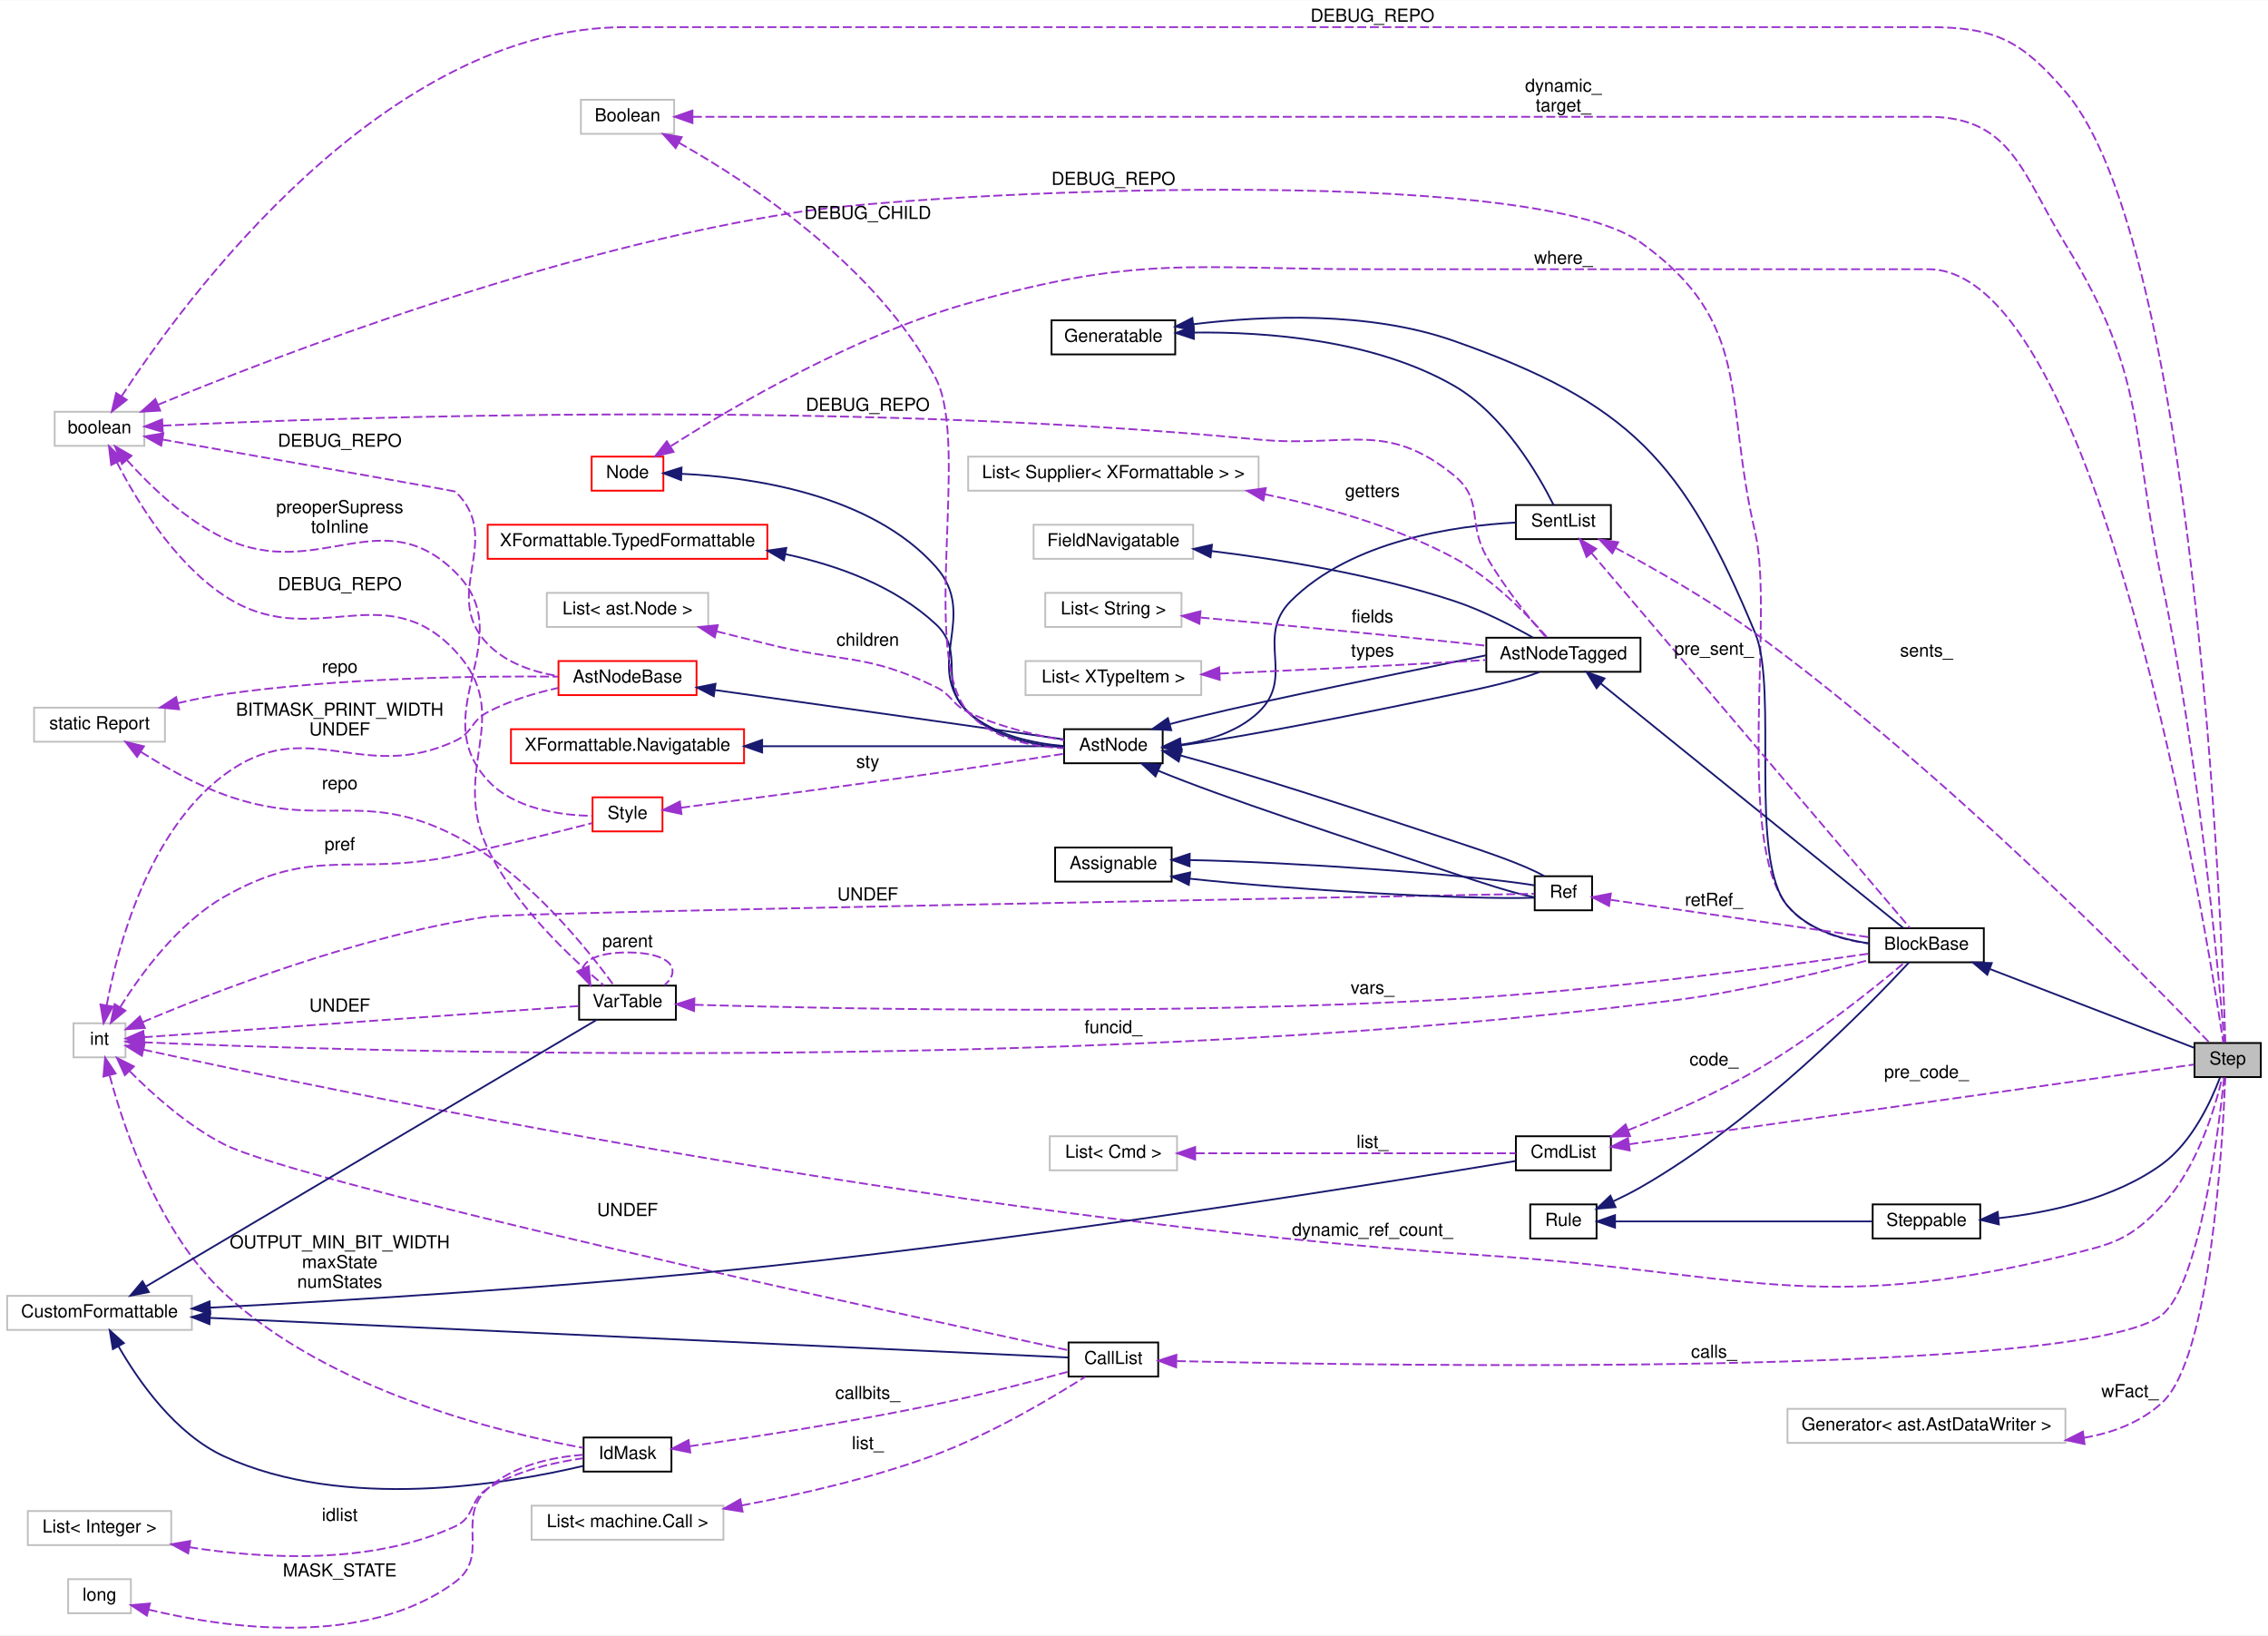
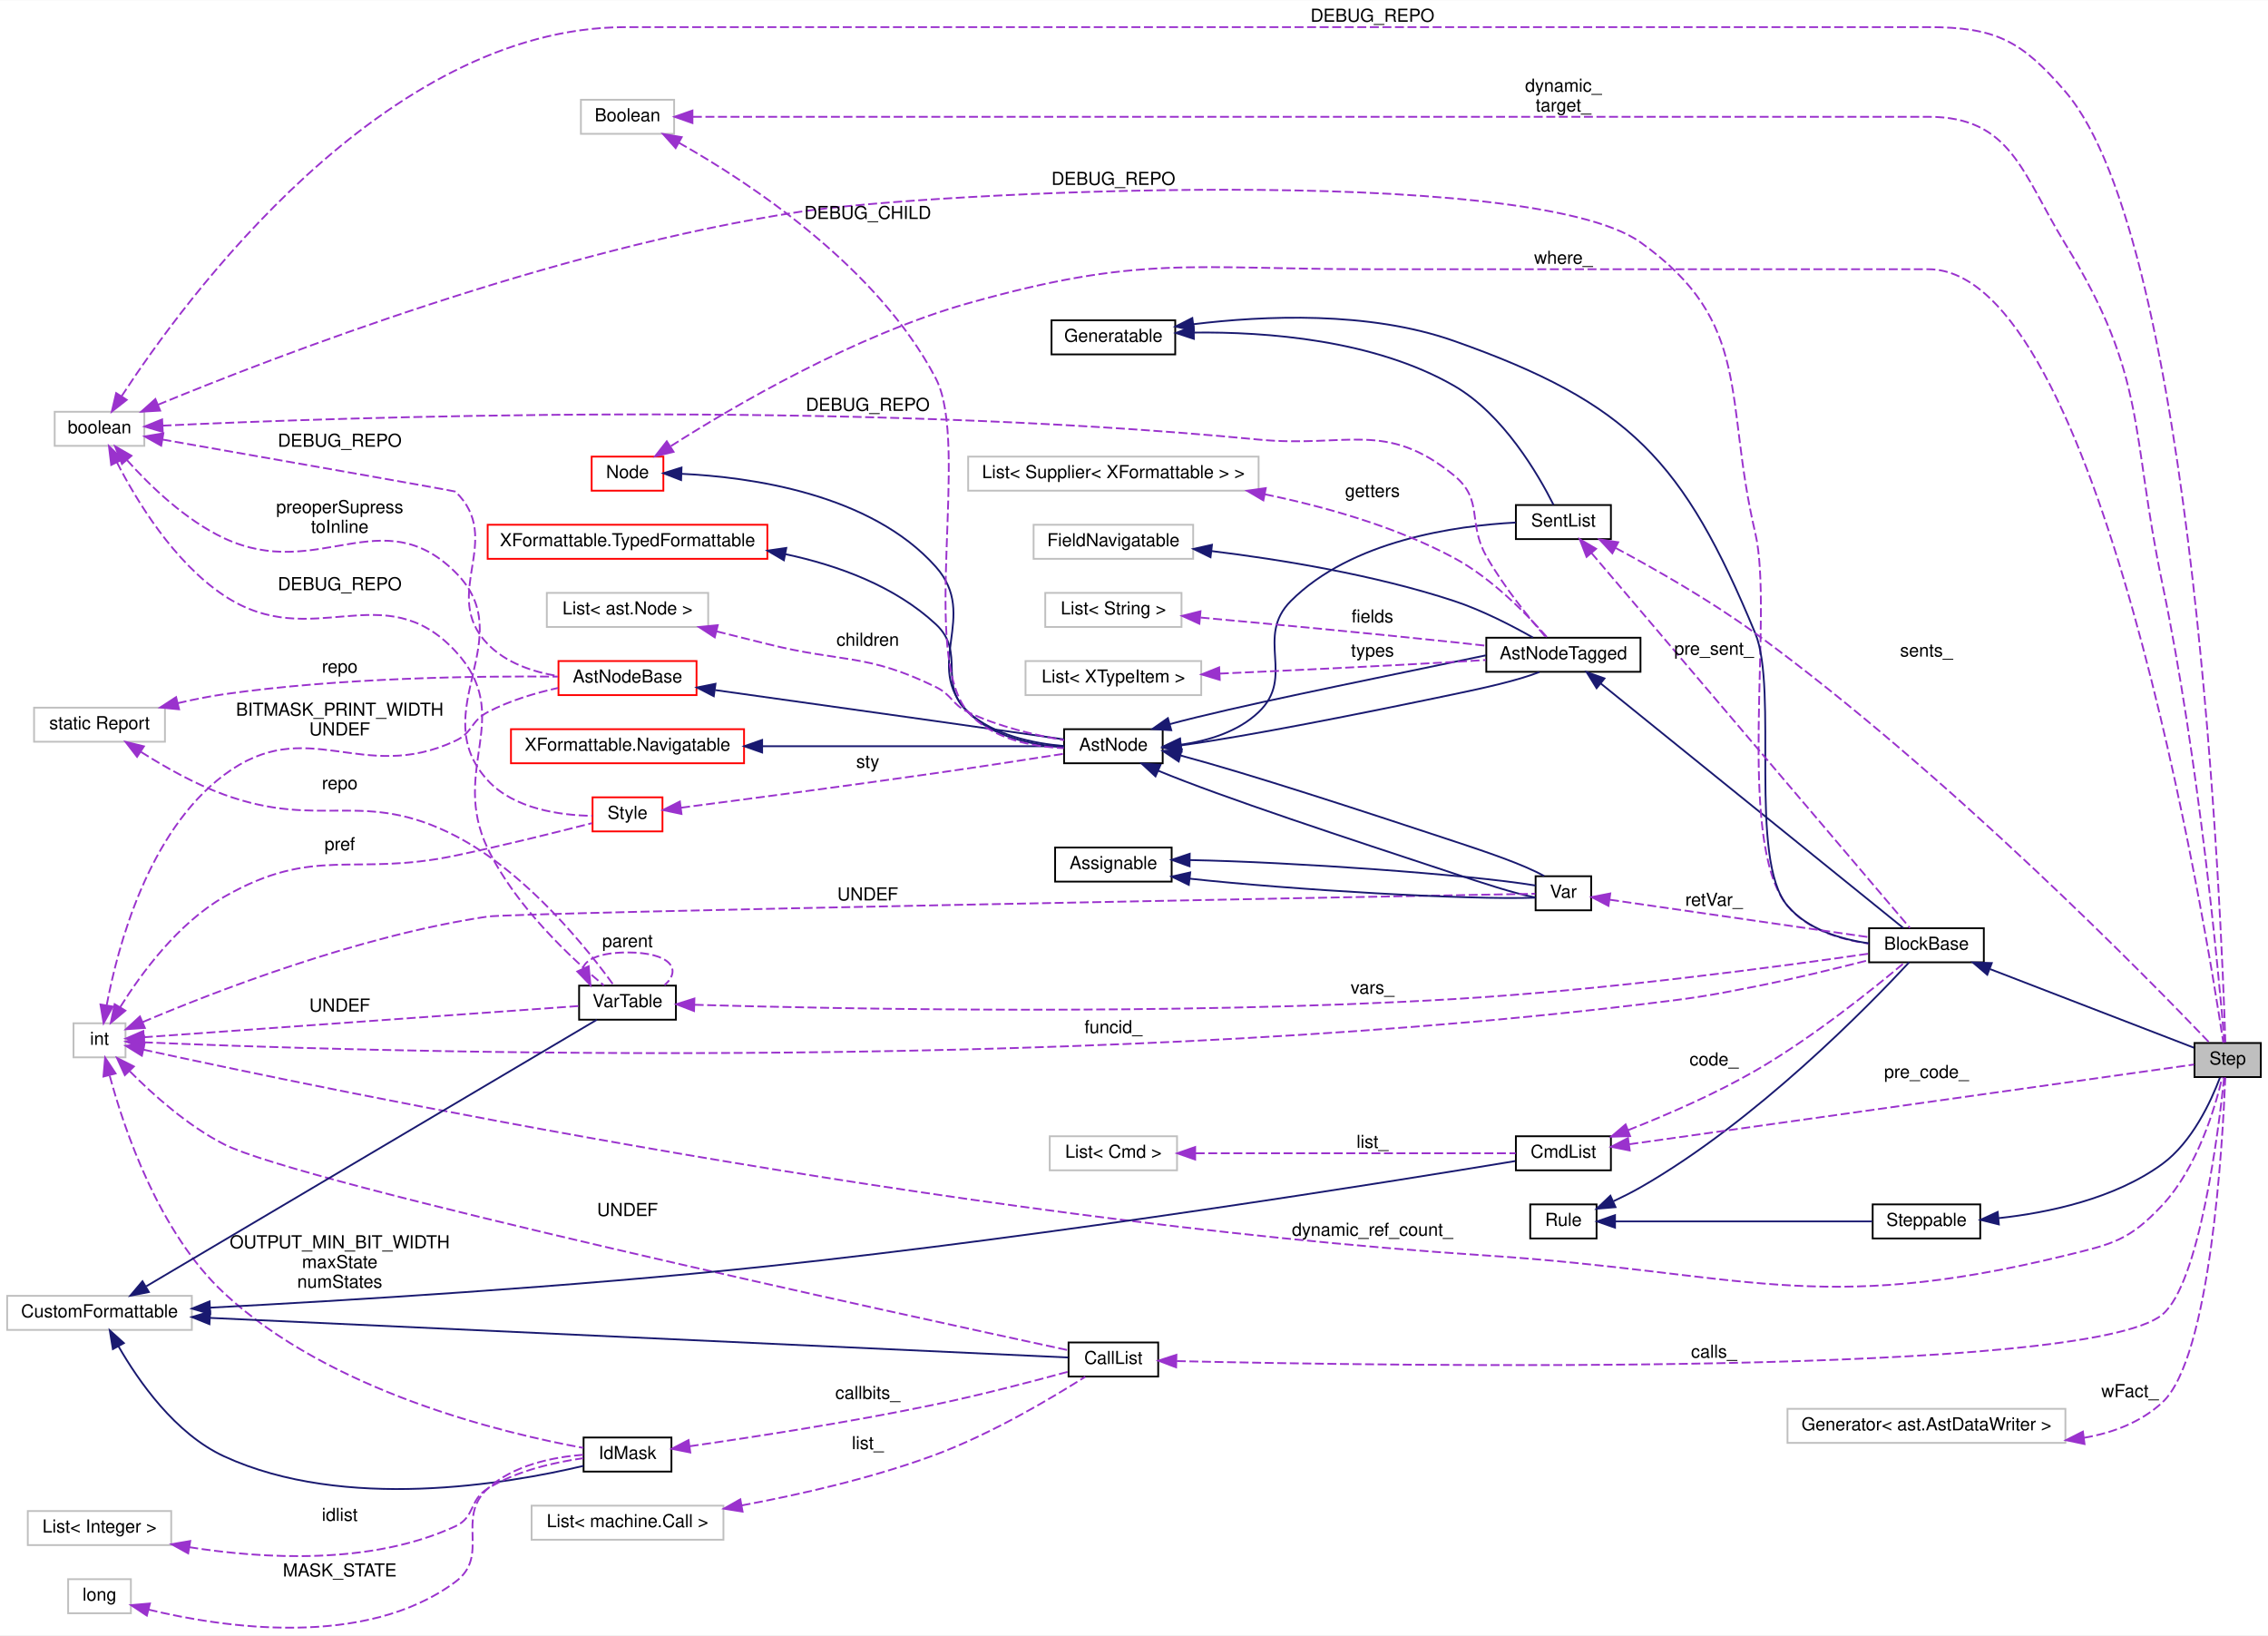
<svg xmlns="http://www.w3.org/2000/svg" xmlns:xlink="http://www.w3.org/1999/xlink" width="1265pt" height="912pt" viewBox="0.00 0.00 1265.00 911.74">
  <g id="graph0" class="graph" transform="scale(1 1) rotate(0) translate(4 907.74)">
    <polygon fill="white" stroke="transparent" points="-4,4 -4,-907.74 1261,-907.74 1261,4 -4,4" />
    <g id="node1" class="node">
      <g id="a_node1">
        <a xlink:title="抽象構文木のステップ式のクラス.">
          <polygon fill="#bfbfbf" stroke="black" points="1220,-307.24 1220,-326.24 1257,-326.24 1257,-307.24 1220,-307.24" />
          <text text-anchor="middle" x="1238.5" y="-314.24" font-family="Helvetica,sans-Serif" font-size="10.00">Step</text>
        </a>
      </g>
    </g>
    <g id="node2" class="node">
      <g id="a_node2">
        <a xlink:href="classast_1_1_block_base.html" target="_top" xlink:title="抽象構文木のステップ式のクラス.">
          <polygon fill="white" stroke="black" points="1038.5,-371.24 1038.5,-390.24 1102.5,-390.24 1102.5,-371.24 1038.5,-371.24" />
          <text text-anchor="middle" x="1070.5" y="-378.24" font-family="Helvetica,sans-Serif" font-size="10.00">BlockBase</text>
        </a>
      </g>
    </g>
    <g id="edge1" class="edge">
      <path fill="none" stroke="midnightblue" d="M1106.06,-367.42C1140.67,-354.07 1192.57,-334.06 1219.64,-323.63" />
      <polygon fill="midnightblue" stroke="midnightblue" points="1104.42,-364.3 1096.35,-371.16 1106.94,-370.83 1104.42,-364.3" />
    </g>
    <g id="node3" class="node">
      <g id="a_node3">
        <a xlink:href="classast_1_1_ast_node_tagged.html" target="_top" xlink:title="子それぞれにタグと型アイテムをもつ順序ノードAstNodeのサブクラス．利用者は自前で，追加する子のField名と型を設定する．読み出しは子の添字のみで行う．">
          <polygon fill="white" stroke="black" points="825,-533.24 825,-552.24 911,-552.24 911,-533.24 825,-533.24" />
          <text text-anchor="middle" x="868" y="-540.24" font-family="Helvetica,sans-Serif" font-size="10.00">AstNodeTagged</text>
        </a>
      </g>
    </g>
    <g id="edge2" class="edge">
      <path fill="none" stroke="midnightblue" d="M888.93,-526.64C930.3,-493.21 1024.4,-417.18 1057.62,-390.34" />
      <polygon fill="midnightblue" stroke="midnightblue" points="886.52,-524.09 880.94,-533.09 890.92,-529.53 886.52,-524.09" />
    </g>
    <g id="node4" class="node">
      <g id="a_node4">
        <a xlink:href="classast_1_1_ast_node.html" target="_top" xlink:title="タグなしの順アクセスの子供をもてる抽象構文木のノードのクラス。">
          <polygon fill="white" stroke="black" points="589.5,-482.24 589.5,-501.24 644.5,-501.24 644.5,-482.24 589.5,-482.24" />
          <text text-anchor="middle" x="617" y="-489.24" font-family="Helvetica,sans-Serif" font-size="10.00">AstNode</text>
        </a>
      </g>
    </g>
    <g id="edge3" class="edge">
      <path fill="none" stroke="midnightblue" d="M654.74,-492.21C692.85,-497.49 754.14,-509.7 807,-520.74 823.48,-524.18 842.48,-528.33 854.6,-533.11" />
      <polygon fill="midnightblue" stroke="midnightblue" points="654.99,-488.72 644.63,-490.92 654.1,-495.66 654.99,-488.72" />
    </g>
    <g id="edge17" class="edge">
      <path fill="none" stroke="midnightblue" d="M648.49,-504.07C685.87,-514.1 751.15,-527.08 807,-538.74 812.74,-539.94 818.78,-541.22 824.73,-542.41" />
      <polygon fill="midnightblue" stroke="midnightblue" points="649.29,-500.66 638.72,-501.32 647.4,-507.4 649.29,-500.66" />
    </g>
    <g id="node21" class="node">
      <g id="a_node21">
        <a xlink:href="classast_1_1_sent_list.html" target="_top" xlink:title="文Sentenceのリスト.">
          <polygon fill="white" stroke="black" points="841.5,-607.24 841.5,-626.24 894.5,-626.24 894.5,-607.24 841.5,-607.24" />
          <text text-anchor="middle" x="868" y="-614.24" font-family="Helvetica,sans-Serif" font-size="10.00">SentList</text>
        </a>
      </g>
    </g>
    <g id="edge25" class="edge">
      <path fill="none" stroke="midnightblue" d="M654.75,-492.59C669.86,-494.77 686.49,-499.79 698,-510.74 718.78,-530.52 695.72,-552.44 716,-572.74 749.77,-606.55 807.93,-614.7 841.36,-616.47" />
      <polygon fill="midnightblue" stroke="midnightblue" points="654.92,-489.09 644.61,-491.5 654.17,-496.05 654.92,-489.09" />
    </g>
-     <g id="node26" class="node">
-       <g id="a_node26">
-         <a xlink:href="classmachine_1_1_ref.html" target="_top" xlink:title="フレーム中の変数参照オブジェクトref = (XType type, int vid)">
-           <polygon fill="white" stroke="black" points="852,-400.24 852,-419.24 884,-419.24 884,-400.24 852,-400.24" />
-           <text text-anchor="middle" x="868" y="-407.24" font-family="Helvetica,sans-Serif" font-size="10.00">Ref</text>
-         </a>
-       </g>
-     </g>
-     <g id="edge39" class="edge">
-       <path fill="none" stroke="midnightblue" d="M641.89,-478.13C677.76,-463.23 747.66,-440.36 807,-420.74 822.22,-415.71 839.6,-409.91 851.72,-407.53" />
+     <g id="node25" class="node">
+       <g id="a_node25">
+         <a xlink:href="classmachine_1_1_var.html" target="_top" xlink:title="フレーム中の変数参照オブジェクトref = (XType type, int vid)">
+           <polygon fill="white" stroke="black" points="852.5,-400.24 852.5,-419.24 883.5,-419.24 883.5,-400.24 852.5,-400.24" />
+           <text text-anchor="middle" x="868" y="-407.24" font-family="Helvetica,sans-Serif" font-size="10.00">Var</text>
+         </a>
+       </g>
+     </g>
+     <g id="edge32" class="edge">
+       <path fill="none" stroke="midnightblue" d="M641.89,-478.13C677.76,-463.23 747.66,-440.36 807,-420.74 822.43,-415.64 840.07,-409.75 852.21,-407.43" />
      <polygon fill="midnightblue" stroke="midnightblue" points="640.49,-474.92 632.71,-482.11 643.28,-481.34 640.49,-474.92" />
    </g>
-     <g id="edge41" class="edge">
+     <g id="edge34" class="edge">
      <path fill="none" stroke="midnightblue" d="M654.72,-486.5C692.82,-476.3 754.1,-456.23 807,-438.74 824.72,-432.88 845.37,-425.98 857.24,-419.38" />
      <polygon fill="midnightblue" stroke="midnightblue" points="653.43,-483.22 644.62,-489.1 655.18,-490 653.43,-483.22" />
    </g>
    <g id="node5" class="node">
      <g id="a_node5">
        <a xlink:href="classast_1_1_ast_node_base.html" target="_top" xlink:title=" ">
          <polygon fill="white" stroke="red" points="307.5,-520.24 307.5,-539.24 384.5,-539.24 384.5,-520.24 307.5,-520.24" />
          <text text-anchor="middle" x="346" y="-527.24" font-family="Helvetica,sans-Serif" font-size="10.00">AstNodeBase</text>
        </a>
      </g>
    </g>
    <g id="edge4" class="edge">
      <path fill="none" stroke="midnightblue" d="M394.9,-523.05C429.19,-518.25 476.44,-511.63 518,-505.74 542.16,-502.32 569.67,-498.39 589.38,-495.56" />
      <polygon fill="midnightblue" stroke="midnightblue" points="394.12,-519.63 384.7,-524.48 395.09,-526.56 394.12,-519.63" />
    </g>
    <g id="node6" class="node">
      <g id="a_node6">
        <a xlink:title=" ">
          <polygon fill="white" stroke="#bfbfbf" points="15,-494.24 15,-513.24 88,-513.24 88,-494.24 15,-494.24" />
          <text text-anchor="middle" x="51.5" y="-501.24" font-family="Helvetica,sans-Serif" font-size="10.00">static Report</text>
        </a>
      </g>
    </g>
    <g id="edge5" class="edge">
      <path fill="none" stroke="#9a32cd" stroke-dasharray="5,2" d="M95.09,-515.73C103.61,-517.73 112.54,-519.54 121,-520.74 185.92,-530 262.42,-530.97 307.14,-530.55" />
      <polygon fill="#9a32cd" stroke="#9a32cd" points="95.88,-512.32 85.33,-513.33 94.21,-519.12 95.88,-512.32" />
      <text text-anchor="middle" x="185.5" y="-532.74" font-family="Helvetica,sans-Serif" font-size="10.00"> repo</text>
    </g>
-     <g id="node25" class="node">
-       <g id="a_node25">
+     <g id="node27" class="node">
+       <g id="a_node27">
        <a xlink:href="classmachine_1_1_var_table.html" target="_top" xlink:title="@整数の表">
          <polygon fill="white" stroke="black" points="319,-339.24 319,-358.24 373,-358.24 373,-339.24 319,-339.24" />
          <text text-anchor="middle" x="346" y="-346.24" font-family="Helvetica,sans-Serif" font-size="10.00">VarTable</text>
        </a>
      </g>
    </g>
-     <g id="edge33" class="edge">
+     <g id="edge39" class="edge">
      <path fill="none" stroke="#9a32cd" stroke-dasharray="5,2" d="M74.66,-488.54C87.63,-480.32 104.64,-470.66 121,-464.74 175.77,-444.94 198.23,-468.41 250,-441.74 290.22,-421.03 324.54,-377.52 338.42,-358.26" />
      <polygon fill="#9a32cd" stroke="#9a32cd" points="72.45,-485.81 65.99,-494.2 76.28,-491.67 72.45,-485.81" />
      <text text-anchor="middle" x="185.5" y="-467.74" font-family="Helvetica,sans-Serif" font-size="10.00"> repo</text>
    </g>
    <g id="node7" class="node">
      <g id="a_node7">
        <a xlink:title=" ">
          <polygon fill="white" stroke="#bfbfbf" points="37,-318.24 37,-337.24 66,-337.24 66,-318.24 37,-318.24" />
          <text text-anchor="middle" x="51.5" y="-325.24" font-family="Helvetica,sans-Serif" font-size="10.00">int</text>
        </a>
      </g>
    </g>
    <g id="edge58" class="edge">
      <path fill="none" stroke="#9a32cd" stroke-dasharray="5,2" d="M76,-322.53C169.79,-302.04 526.67,-227.27 825,-207.74 968.25,-198.36 1008.53,-173.73 1148,-207.74 1174.26,-214.15 1183.52,-216.01 1202,-235.74 1221.73,-256.81 1231.63,-290.62 1235.49,-307.09" />
      <polygon fill="#9a32cd" stroke="#9a32cd" points="75.13,-319.13 66.12,-324.7 76.63,-325.97 75.13,-319.13" />
      <text text-anchor="middle" x="761.5" y="-218.74" font-family="Helvetica,sans-Serif" font-size="10.00"> dynamic_ref_count_</text>
    </g>
    <g id="edge30" class="edge">
      <path fill="none" stroke="#9a32cd" stroke-dasharray="5,2" d="M76.28,-326.63C177.49,-322.23 582.14,-308.2 911,-347.74 939.58,-351.18 946.77,-352.11 975,-357.74 996.2,-361.97 1019.82,-367.72 1038.15,-372.41" />
      <polygon fill="#9a32cd" stroke="#9a32cd" points="76.04,-323.13 66.2,-327.08 76.35,-330.13 76.04,-323.13" />
      <text text-anchor="middle" x="617" y="-331.74" font-family="Helvetica,sans-Serif" font-size="10.00"> funcid_</text>
    </g>
    <g id="edge6" class="edge">
      <path fill="none" stroke="#9a32cd" stroke-dasharray="5,2" d="M55.51,-347.32C61.6,-379.72 78.6,-444.06 121,-475.74 167.42,-510.43 197.48,-470.24 250,-494.74 259.7,-499.27 258.53,-505.76 268,-510.74 280.06,-517.09 294.31,-521.37 307.25,-524.23" />
      <polygon fill="#9a32cd" stroke="#9a32cd" points="58.93,-346.56 53.79,-337.29 52.03,-347.74 58.93,-346.56" />
      <text text-anchor="middle" x="185.5" y="-508.74" font-family="Helvetica,sans-Serif" font-size="10.00"> BITMASK_PRINT_WIDTH</text>
      <text text-anchor="middle" x="185.5" y="-497.74" font-family="Helvetica,sans-Serif" font-size="10.00">UNDEF</text>
    </g>
    <g id="node14" class="node">
      <g id="a_node14">
        <a xlink:href="classformat_1_1_style.html" target="_top" xlink:title="ノードの表示スタイルに関するプロパティのクラス.">
          <polygon fill="white" stroke="red" points="326.5,-444.24 326.5,-463.24 365.5,-463.24 365.5,-444.24 326.5,-444.24" />
          <text text-anchor="middle" x="346" y="-451.24" font-family="Helvetica,sans-Serif" font-size="10.00">Style</text>
        </a>
      </g>
    </g>
    <g id="edge14" class="edge">
      <path fill="none" stroke="#9a32cd" stroke-dasharray="5,2" d="M63.07,-346.3C74.74,-364.98 95.32,-393.05 121,-407.74 171.55,-436.66 193.01,-418.77 250,-430.74 276.57,-436.32 307.04,-443.91 326.15,-448.82" />
      <polygon fill="#9a32cd" stroke="#9a32cd" points="65.94,-344.29 57.8,-337.51 59.94,-347.89 65.94,-344.29" />
      <text text-anchor="middle" x="185.5" y="-433.74" font-family="Helvetica,sans-Serif" font-size="10.00"> pref</text>
    </g>
-     <g id="edge34" class="edge">
+     <g id="edge36" class="edge">
+       <path fill="none" stroke="#9a32cd" stroke-dasharray="5,2" d="M75.6,-337.91C114.41,-354.35 195.58,-386.03 268,-396.74 282.9,-398.95 761.72,-407.81 852.29,-409.47" />
+       <polygon fill="#9a32cd" stroke="#9a32cd" points="76.81,-334.62 66.24,-333.89 74.05,-341.05 76.81,-334.62" />
+       <text text-anchor="middle" x="480" y="-405.74" font-family="Helvetica,sans-Serif" font-size="10.00"> UNDEF</text>
+     </g>
+     <g id="edge40" class="edge">
      <path fill="none" stroke="#9a32cd" stroke-dasharray="5,2" d="M76.23,-329.45C130.27,-333.33 262.2,-342.8 318.66,-346.85" />
      <polygon fill="#9a32cd" stroke="#9a32cd" points="76.44,-325.95 66.22,-328.73 75.94,-332.93 76.44,-325.95" />
      <text text-anchor="middle" x="185.5" y="-343.74" font-family="Helvetica,sans-Serif" font-size="10.00"> UNDEF</text>
-     </g>
-     <g id="edge43" class="edge">
-       <path fill="none" stroke="#9a32cd" stroke-dasharray="5,2" d="M75.6,-337.91C114.41,-354.35 195.58,-386.03 268,-396.74 282.87,-398.94 759.65,-407.78 851.7,-409.46" />
-       <polygon fill="#9a32cd" stroke="#9a32cd" points="76.81,-334.62 66.24,-333.89 74.05,-341.05 76.81,-334.62" />
-       <text text-anchor="middle" x="480" y="-405.74" font-family="Helvetica,sans-Serif" font-size="10.00"> UNDEF</text>
    </g>
    <g id="node29" class="node">
      <g id="a_node29">
        <a xlink:href="classmachine_1_1_call_list.html" target="_top" xlink:title=" ">
          <polygon fill="white" stroke="black" points="592,-140.24 592,-159.24 642,-159.24 642,-140.24 592,-140.24" />
          <text text-anchor="middle" x="617" y="-147.24" font-family="Helvetica,sans-Serif" font-size="10.00">CallList</text>
        </a>
      </g>
    </g>
    <g id="edge50" class="edge">
      <path fill="none" stroke="#9a32cd" stroke-dasharray="5,2" d="M68.41,-310.46C81.36,-297.41 100.75,-280.03 121,-269.74 164.36,-247.71 498.76,-174.92 591.96,-154.89" />
      <polygon fill="#9a32cd" stroke="#9a32cd" points="65.63,-308.3 61.22,-317.93 70.68,-313.15 65.63,-308.3" />
      <text text-anchor="middle" x="346" y="-229.74" font-family="Helvetica,sans-Serif" font-size="10.00"> UNDEF</text>
    </g>
    <g id="node30" class="node">
      <g id="a_node30">
        <a xlink:href="classmachine_1_1_id_mask.html" target="_top" xlink:title="@IDのマスク">
          <polygon fill="white" stroke="black" points="321.5,-87.24 321.5,-106.24 370.5,-106.24 370.5,-87.24 321.5,-87.24" />
          <text text-anchor="middle" x="346" y="-94.24" font-family="Helvetica,sans-Serif" font-size="10.00">IdMask</text>
        </a>
      </g>
    </g>
    <g id="edge53" class="edge">
      <path fill="none" stroke="#9a32cd" stroke-dasharray="5,2" d="M57.19,-308C65.29,-277.95 84.64,-220.64 121,-186.74 180.01,-131.73 276.93,-108.56 321.38,-100.45" />
      <polygon fill="#9a32cd" stroke="#9a32cd" points="53.7,-307.53 54.63,-318.08 60.48,-309.25 53.7,-307.53" />
      <text text-anchor="middle" x="185.5" y="-211.74" font-family="Helvetica,sans-Serif" font-size="10.00"> OUTPUT_MIN_BIT_WIDTH</text>
      <text text-anchor="middle" x="185.5" y="-200.74" font-family="Helvetica,sans-Serif" font-size="10.00">maxState</text>
      <text text-anchor="middle" x="185.5" y="-189.74" font-family="Helvetica,sans-Serif" font-size="10.00">numStates</text>
    </g>
    <g id="node8" class="node">
      <g id="a_node8">
        <a xlink:title=" ">
          <polygon fill="white" stroke="#bfbfbf" points="26.5,-659.24 26.5,-678.24 76.5,-678.24 76.5,-659.24 26.5,-659.24" />
          <text text-anchor="middle" x="51.5" y="-666.24" font-family="Helvetica,sans-Serif" font-size="10.00">boolean</text>
        </a>
      </g>
    </g>
    <g id="edge60" class="edge">
      <path fill="none" stroke="#9a32cd" stroke-dasharray="5,2" d="M63.77,-686.84C98.52,-740.12 209.84,-892.74 345,-892.74 345,-892.74 345,-892.74 1071.5,-892.74 1109.08,-892.74 1123.52,-885.25 1148,-856.74 1220.29,-772.58 1235.17,-392.7 1237.22,-326.57" />
      <polygon fill="#9a32cd" stroke="#9a32cd" points="66.69,-684.9 58.35,-678.37 60.79,-688.68 66.69,-684.9" />
      <text text-anchor="middle" x="761.5" y="-895.74" font-family="Helvetica,sans-Serif" font-size="10.00"> DEBUG_REPO</text>
    </g>
-     <g id="edge37" class="edge">
+     <g id="edge43" class="edge">
      <path fill="none" stroke="#9a32cd" stroke-dasharray="5,2" d="M84.1,-682.16C149.46,-709.09 304.83,-768.93 442,-789.74 514.11,-800.68 848.41,-817.32 911,-772.74 974.06,-727.83 957.25,-686.1 975,-610.74 985.63,-565.58 963.52,-438.57 993,-402.74 1003.89,-389.51 1022.18,-383.93 1038.14,-381.7" />
      <polygon fill="#9a32cd" stroke="#9a32cd" points="85.34,-678.88 74.77,-678.28 82.66,-685.35 85.34,-678.88" />
      <text text-anchor="middle" x="617" y="-804.74" font-family="Helvetica,sans-Serif" font-size="10.00"> DEBUG_REPO</text>
    </g>
    <g id="edge21" class="edge">
      <path fill="none" stroke="#9a32cd" stroke-dasharray="5,2" d="M86.65,-670.51C183.03,-675.04 465.22,-685.23 698,-662.74 747.02,-658.01 768.88,-673.94 807,-642.74 823.67,-629.1 814.37,-616.47 825,-597.74 834.73,-580.61 849.23,-562.85 858.39,-552.31" />
      <polygon fill="#9a32cd" stroke="#9a32cd" points="86.77,-667.01 76.61,-670.02 86.43,-674 86.77,-667.01" />
      <text text-anchor="middle" x="480" y="-678.74" font-family="Helvetica,sans-Serif" font-size="10.00"> DEBUG_REPO</text>
    </g>
    <g id="edge7" class="edge">
      <path fill="none" stroke="#9a32cd" stroke-dasharray="5,2" d="M86.57,-662.77C142.97,-652.86 249.63,-634.1 250,-633.74 277.76,-606.89 241.15,-576.5 268,-548.74 278.15,-538.25 293.09,-533.19 307.12,-530.86" />
      <polygon fill="#9a32cd" stroke="#9a32cd" points="85.91,-659.33 76.66,-664.5 87.12,-666.22 85.91,-659.33" />
      <text text-anchor="middle" x="185.5" y="-658.74" font-family="Helvetica,sans-Serif" font-size="10.00"> DEBUG_REPO</text>
    </g>
    <g id="edge15" class="edge">
      <path fill="none" stroke="#9a32cd" stroke-dasharray="5,2" d="M66.76,-651.36C79.44,-637.17 99.29,-617.88 121,-607.74 173.51,-583.22 208.86,-629.56 250,-588.74 287.03,-551.99 232.77,-511.22 268,-472.74 282.69,-456.7 308.58,-453.22 326.25,-452.91" />
      <polygon fill="#9a32cd" stroke="#9a32cd" points="64.04,-649.15 60.16,-659.01 69.34,-653.72 64.04,-649.15" />
      <text text-anchor="middle" x="185.5" y="-621.74" font-family="Helvetica,sans-Serif" font-size="10.00"> preoperSupress</text>
      <text text-anchor="middle" x="185.5" y="-610.74" font-family="Helvetica,sans-Serif" font-size="10.00">toInline</text>
    </g>
-     <g id="edge36" class="edge">
+     <g id="edge42" class="edge">
      <path fill="none" stroke="#9a32cd" stroke-dasharray="5,2" d="M61.2,-650.06C72.12,-628.74 92.87,-594.41 121,-575.74 170.13,-543.14 209.87,-587.94 250,-544.74 283.72,-508.45 246.62,-479.43 268,-434.74 283.57,-402.2 315.31,-372.9 332.79,-358.38" />
      <polygon fill="#9a32cd" stroke="#9a32cd" points="58.03,-648.58 56.76,-659.1 64.31,-651.67 58.03,-648.58" />
      <text text-anchor="middle" x="185.5" y="-578.74" font-family="Helvetica,sans-Serif" font-size="10.00"> DEBUG_REPO</text>
    </g>
    <g id="node9" class="node">
      <g id="a_node9">
        <a xlink:href="interfaceast_1_1_node.html" target="_top" xlink:title=" ">
          <polygon fill="white" stroke="red" points="326,-634.24 326,-653.24 366,-653.24 366,-634.24 326,-634.24" />
          <text text-anchor="middle" x="346" y="-641.24" font-family="Helvetica,sans-Serif" font-size="10.00">Node</text>
        </a>
      </g>
    </g>
    <g id="edge47" class="edge">
      <path fill="none" stroke="#9a32cd" stroke-dasharray="5,2" d="M370.22,-659.12C404.74,-681.08 472.36,-720.78 536,-738.74 632.37,-765.94 660.37,-757.74 760.5,-757.74 760.5,-757.74 760.5,-757.74 1071.5,-757.74 1167.01,-757.74 1226.39,-390.85 1236.09,-326.36" />
      <polygon fill="#9a32cd" stroke="#9a32cd" points="371.7,-655.9 361.39,-653.42 367.9,-661.78 371.7,-655.9" />
      <text text-anchor="middle" x="868" y="-760.74" font-family="Helvetica,sans-Serif" font-size="10.00"> where_</text>
    </g>
    <g id="edge8" class="edge">
      <path fill="none" stroke="midnightblue" d="M376.07,-643.65C414.55,-641.84 481.76,-632.58 518,-591.74 542.48,-564.16 510.11,-537.01 536,-510.74 549.83,-496.71 572,-492.29 589.49,-491.19" />
      <polygon fill="midnightblue" stroke="midnightblue" points="375.9,-640.15 366.02,-643.98 376.13,-647.15 375.9,-640.15" />
    </g>
    <g id="node10" class="node">
      <g id="a_node10">
        <a xlink:href="interfaceformat_1_1_x_formattable_1_1_navigatable.html" target="_top" xlink:title="木構造の分岐ノードとして清書可能なオブジェクトのクラス">
          <polygon fill="white" stroke="red" points="281,-482.24 281,-501.24 411,-501.24 411,-482.24 281,-482.24" />
          <text text-anchor="middle" x="346" y="-489.24" font-family="Helvetica,sans-Serif" font-size="10.00">XFormattable.Navigatable</text>
        </a>
      </g>
    </g>
    <g id="edge9" class="edge">
      <path fill="none" stroke="midnightblue" d="M421.32,-491.74C477.24,-491.74 550.65,-491.74 589.39,-491.74" />
      <polygon fill="midnightblue" stroke="midnightblue" points="421.09,-488.24 411.09,-491.74 421.09,-495.24 421.09,-488.24" />
    </g>
    <g id="node11" class="node">
      <g id="a_node11">
        <a xlink:href="interfaceformat_1_1_x_formattable_1_1_typed_formattable.html" target="_top" xlink:title="ノードの型情報をもつ書式出力可能なオブジェクトのインタフェース．">
          <polygon fill="white" stroke="red" points="268,-596.24 268,-615.24 424,-615.24 424,-596.24 268,-596.24" />
          <text text-anchor="middle" x="346" y="-603.24" font-family="Helvetica,sans-Serif" font-size="10.00">XFormattable.TypedFormattable</text>
        </a>
      </g>
    </g>
    <g id="edge10" class="edge">
      <path fill="none" stroke="midnightblue" d="M434.08,-598.84C463.81,-592.53 495.25,-580.91 518,-559.74 534.99,-543.94 518.65,-526.14 536,-510.74 550.52,-497.85 572.19,-493.3 589.32,-491.86" />
      <polygon fill="midnightblue" stroke="midnightblue" points="433.23,-595.44 424.08,-600.79 434.57,-602.32 433.23,-595.44" />
    </g>
    <g id="node12" class="node">
      <g id="a_node12">
        <a xlink:title=" ">
          <polygon fill="white" stroke="#bfbfbf" points="301,-558.24 301,-577.24 391,-577.24 391,-558.24 301,-558.24" />
          <text text-anchor="middle" x="346" y="-565.24" font-family="Helvetica,sans-Serif" font-size="10.00">List&lt; ast.Node &gt;</text>
        </a>
      </g>
    </g>
    <g id="edge11" class="edge">
      <path fill="none" stroke="#9a32cd" stroke-dasharray="5,2" d="M395.77,-555.77C405.14,-553.45 414.88,-551.03 424,-548.74 465.82,-538.24 479.28,-543.71 518,-524.74 527.1,-520.28 526.86,-515.12 536,-510.74 552.86,-502.66 573.42,-497.87 589.47,-495.12" />
      <polygon fill="#9a32cd" stroke="#9a32cd" points="394.66,-552.44 385.79,-558.23 396.34,-559.24 394.66,-552.44" />
      <text text-anchor="middle" x="480" y="-547.74" font-family="Helvetica,sans-Serif" font-size="10.00"> children</text>
    </g>
    <g id="node13" class="node">
      <g id="a_node13">
        <a xlink:title=" ">
          <polygon fill="white" stroke="#bfbfbf" points="320,-833.24 320,-852.24 372,-852.24 372,-833.24 320,-833.24" />
          <text text-anchor="middle" x="346" y="-840.24" font-family="Helvetica,sans-Serif" font-size="10.00">Boolean</text>
        </a>
      </g>
    </g>
    <g id="edge59" class="edge">
      <path fill="none" stroke="#9a32cd" stroke-dasharray="5,2" d="M382.46,-842.74C433.92,-842.74 532.29,-842.74 616,-842.74 616,-842.74 616,-842.74 1071.5,-842.74 1117.89,-842.74 1123.73,-811.28 1148,-771.74 1193.7,-697.29 1184.17,-668.27 1202,-582.74 1222.63,-483.77 1233.79,-361.46 1236.72,-326.49" />
      <polygon fill="#9a32cd" stroke="#9a32cd" points="382.22,-839.24 372.22,-842.74 382.22,-846.24 382.22,-839.24" />
      <text text-anchor="middle" x="868" y="-856.74" font-family="Helvetica,sans-Serif" font-size="10.00"> dynamic_</text>
      <text text-anchor="middle" x="868" y="-845.74" font-family="Helvetica,sans-Serif" font-size="10.00">target_</text>
    </g>
    <g id="edge12" class="edge">
      <path fill="none" stroke="#9a32cd" stroke-dasharray="5,2" d="M374.64,-828.28C414.13,-805.96 485.52,-759.08 518,-696.74 537.19,-659.91 508.71,-542.04 536,-510.74 549.04,-495.79 571.5,-491.47 589.31,-490.65" />
      <polygon fill="#9a32cd" stroke="#9a32cd" points="372.85,-825.27 365.79,-833.17 376.24,-831.4 372.85,-825.27" />
      <text text-anchor="middle" x="480" y="-785.74" font-family="Helvetica,sans-Serif" font-size="10.00"> DEBUG_CHILD</text>
    </g>
    <g id="edge13" class="edge">
      <path fill="none" stroke="#9a32cd" stroke-dasharray="5,2" d="M375.89,-457.47C409.91,-461.89 468.1,-469.57 518,-476.74 542.19,-480.22 569.7,-484.45 589.4,-487.54" />
      <polygon fill="#9a32cd" stroke="#9a32cd" points="376.11,-453.96 365.74,-456.15 375.21,-460.91 376.11,-453.96" />
      <text text-anchor="middle" x="480" y="-479.74" font-family="Helvetica,sans-Serif" font-size="10.00"> sty</text>
    </g>
    <g id="node15" class="node">
      <g id="a_node15">
        <a xlink:title=" ">
          <polygon fill="white" stroke="#bfbfbf" points="572.5,-596.24 572.5,-615.24 661.5,-615.24 661.5,-596.24 572.5,-596.24" />
          <text text-anchor="middle" x="617" y="-603.24" font-family="Helvetica,sans-Serif" font-size="10.00">FieldNavigatable</text>
        </a>
      </g>
    </g>
    <g id="edge16" class="edge">
      <path fill="none" stroke="midnightblue" d="M671.6,-600.59C710,-595.89 762.57,-587.38 807,-572.74 822.6,-567.6 839.21,-559.02 851,-552.35" />
      <polygon fill="midnightblue" stroke="midnightblue" points="671.18,-597.11 661.66,-601.76 672,-604.07 671.18,-597.11" />
    </g>
    <g id="node16" class="node">
      <g id="a_node16">
        <a xlink:title=" ">
          <polygon fill="white" stroke="#bfbfbf" points="579,-558.24 579,-577.24 655,-577.24 655,-558.24 579,-558.24" />
          <text text-anchor="middle" x="617" y="-565.24" font-family="Helvetica,sans-Serif" font-size="10.00">List&lt; String &gt;</text>
        </a>
      </g>
    </g>
    <g id="edge18" class="edge">
      <path fill="none" stroke="#9a32cd" stroke-dasharray="5,2" d="M665.64,-563.49C703.87,-560 758.91,-554.84 807,-549.74 812.74,-549.13 818.78,-548.46 824.73,-547.79" />
      <polygon fill="#9a32cd" stroke="#9a32cd" points="664.96,-560.03 655.32,-564.42 665.59,-567 664.96,-560.03" />
      <text text-anchor="middle" x="761.5" y="-560.74" font-family="Helvetica,sans-Serif" font-size="10.00"> fields</text>
    </g>
    <g id="node17" class="node">
      <g id="a_node17">
        <a xlink:title=" ">
          <polygon fill="white" stroke="#bfbfbf" points="568,-520.24 568,-539.24 666,-539.24 666,-520.24 568,-520.24" />
          <text text-anchor="middle" x="617" y="-527.24" font-family="Helvetica,sans-Serif" font-size="10.00">List&lt; XTypeItem &gt;</text>
        </a>
      </g>
    </g>
    <g id="edge19" class="edge">
      <path fill="none" stroke="#9a32cd" stroke-dasharray="5,2" d="M676.38,-532.24C713.74,-533.9 763.23,-536.24 807,-538.74 812.73,-539.07 818.77,-539.44 824.72,-539.82" />
      <polygon fill="#9a32cd" stroke="#9a32cd" points="676.32,-528.73 666.18,-531.78 676.01,-535.72 676.32,-528.73" />
      <text text-anchor="middle" x="761.5" y="-541.74" font-family="Helvetica,sans-Serif" font-size="10.00"> types</text>
    </g>
    <g id="node18" class="node">
      <g id="a_node18">
        <a xlink:title=" ">
          <polygon fill="white" stroke="#bfbfbf" points="536,-634.24 536,-653.24 698,-653.24 698,-634.24 536,-634.24" />
          <text text-anchor="middle" x="617" y="-641.24" font-family="Helvetica,sans-Serif" font-size="10.00">List&lt; Supplier&lt; XFormattable &gt; &gt;</text>
        </a>
      </g>
    </g>
    <g id="edge20" class="edge">
      <path fill="none" stroke="#9a32cd" stroke-dasharray="5,2" d="M701.48,-632.23C735.6,-625.21 774.59,-614.12 807,-596.74 828.49,-585.22 848.49,-564.41 859.09,-552.27" />
      <polygon fill="#9a32cd" stroke="#9a32cd" points="700.66,-628.82 691.53,-634.19 702.01,-635.69 700.66,-628.82" />
      <text text-anchor="middle" x="761.5" y="-630.74" font-family="Helvetica,sans-Serif" font-size="10.00"> getters</text>
    </g>
    <g id="node19" class="node">
      <g id="a_node19">
        <a xlink:href="interfacemachine_1_1_rule.html" target="_top" xlink:title="実行可能コードのインタフェース. ブロックとステップの二種がある。">
          <polygon fill="white" stroke="black" points="849.5,-217.24 849.5,-236.24 886.5,-236.24 886.5,-217.24 849.5,-217.24" />
          <text text-anchor="middle" x="868" y="-224.24" font-family="Helvetica,sans-Serif" font-size="10.00">Rule</text>
        </a>
      </g>
    </g>
    <g id="edge22" class="edge">
      <path fill="none" stroke="midnightblue" d="M895.98,-238.04C901.06,-240.42 906.26,-243.03 911,-245.74 975.35,-282.48 1038.28,-346.95 1060.8,-371.18" />
      <polygon fill="midnightblue" stroke="midnightblue" points="897.08,-234.7 886.53,-233.8 894.22,-241.08 897.08,-234.7" />
    </g>
    <g id="node28" class="node">
      <g id="a_node28">
        <a xlink:href="interfacemachine_1_1_steppable.html" target="_top" xlink:title="実行可能ルールのインタフェース.">
          <polygon fill="white" stroke="black" points="1040.5,-217.24 1040.5,-236.24 1100.5,-236.24 1100.5,-217.24 1040.5,-217.24" />
          <text text-anchor="middle" x="1070.5" y="-224.24" font-family="Helvetica,sans-Serif" font-size="10.00">Steppable</text>
        </a>
      </g>
    </g>
    <g id="edge45" class="edge">
      <path fill="none" stroke="midnightblue" d="M897.08,-226.74C934.88,-226.74 1001.82,-226.74 1040.23,-226.74" />
      <polygon fill="midnightblue" stroke="midnightblue" points="896.79,-223.24 886.79,-226.74 896.79,-230.24 896.79,-223.24" />
    </g>
    <g id="node20" class="node">
      <g id="a_node20">
        <a xlink:href="interfacecmd_1_1_generatable.html" target="_top" xlink:title="変換してコードを生成できるノードのインタフェース.">
          <polygon fill="white" stroke="black" points="582.5,-710.24 582.5,-729.24 651.5,-729.24 651.5,-710.24 582.5,-710.24" />
          <text text-anchor="middle" x="617" y="-717.24" font-family="Helvetica,sans-Serif" font-size="10.00">Generatable</text>
        </a>
      </g>
    </g>
    <g id="edge23" class="edge">
      <path fill="none" stroke="midnightblue" d="M661.59,-727.07C700.81,-731.87 759.42,-734.53 807,-717.74 905.11,-683.13 935.13,-650.83 975,-554.74 988.03,-523.32 970.98,-428.66 993,-402.74 1004.1,-389.68 1022.39,-384.11 1038.31,-381.84" />
      <polygon fill="midnightblue" stroke="midnightblue" points="661.93,-723.59 651.56,-725.75 661.02,-730.53 661.93,-723.59" />
    </g>
    <g id="edge26" class="edge">
      <path fill="none" stroke="midnightblue" d="M661.89,-722.41C702.22,-722.89 762.34,-718.44 807,-692.74 834.54,-676.89 854.12,-643.02 862.48,-626.38" />
      <polygon fill="midnightblue" stroke="midnightblue" points="661.9,-718.91 651.83,-722.19 661.75,-725.91 661.9,-718.91" />
    </g>
    <g id="edge46" class="edge">
      <path fill="none" stroke="#9a32cd" stroke-dasharray="5,2" d="M897.2,-602.27C919.13,-590.54 949.94,-573.01 975,-554.74 1082.37,-476.47 1195.43,-360.85 1228.14,-326.63" />
      <polygon fill="#9a32cd" stroke="#9a32cd" points="895.3,-599.31 888.09,-607.08 898.57,-605.5 895.3,-599.31" />
      <text text-anchor="middle" x="1070.5" y="-541.74" font-family="Helvetica,sans-Serif" font-size="10.00"> sents_</text>
    </g>
    <g id="edge24" class="edge">
      <path fill="none" stroke="#9a32cd" stroke-dasharray="5,2" d="M883.65,-599.5C923.11,-553.05 1030.71,-426.41 1061.29,-390.4" />
      <polygon fill="#9a32cd" stroke="#9a32cd" points="880.92,-597.31 877.11,-607.2 886.25,-601.84 880.92,-597.31" />
      <text text-anchor="middle" x="952" y="-542.74" font-family="Helvetica,sans-Serif" font-size="10.00"> pre_sent_</text>
    </g>
    <g id="node22" class="node">
      <g id="a_node22">
        <a xlink:href="classcmd_1_1_cmd_list.html" target="_top" xlink:title="仮想命令のリスト．">
          <polygon fill="white" stroke="black" points="841.5,-255.24 841.5,-274.24 894.5,-274.24 894.5,-255.24 841.5,-255.24" />
          <text text-anchor="middle" x="868" y="-262.24" font-family="Helvetica,sans-Serif" font-size="10.00">CmdList</text>
        </a>
      </g>
    </g>
    <g id="edge57" class="edge">
      <path fill="none" stroke="#9a32cd" stroke-dasharray="5,2" d="M904.83,-269.8C982.2,-280.72 1162.54,-306.16 1219.75,-314.24" />
      <polygon fill="#9a32cd" stroke="#9a32cd" points="905.01,-266.29 894.62,-268.36 904.03,-273.22 905.01,-266.29" />
      <text text-anchor="middle" x="1070.5" y="-306.74" font-family="Helvetica,sans-Serif" font-size="10.00"> pre_code_</text>
    </g>
    <g id="edge27" class="edge">
      <path fill="none" stroke="#9a32cd" stroke-dasharray="5,2" d="M904.17,-277.66C925.28,-285.98 952.35,-297.67 975,-310.74 1007.18,-329.32 1041.37,-356.86 1058.44,-371.23" />
      <polygon fill="#9a32cd" stroke="#9a32cd" points="905.22,-274.31 894.63,-273.97 902.69,-280.84 905.22,-274.31" />
      <text text-anchor="middle" x="952" y="-313.74" font-family="Helvetica,sans-Serif" font-size="10.00"> code_</text>
    </g>
    <g id="node23" class="node">
      <g id="a_node23">
        <a xlink:title=" ">
          <polygon fill="white" stroke="#bfbfbf" points="0,-166.24 0,-185.24 103,-185.24 103,-166.24 0,-166.24" />
          <text text-anchor="middle" x="51.5" y="-173.24" font-family="Helvetica,sans-Serif" font-size="10.00">CustomFormattable</text>
        </a>
      </g>
    </g>
    <g id="edge28" class="edge">
      <path fill="none" stroke="midnightblue" d="M113.1,-178.65C186.73,-182.49 314.7,-190.16 424,-201.74 583.14,-218.6 773.02,-249.12 841.12,-260.4" />
      <polygon fill="midnightblue" stroke="midnightblue" points="113.24,-175.15 103.07,-178.13 112.88,-182.15 113.24,-175.15" />
    </g>
-     <g id="edge32" class="edge">
+     <g id="edge38" class="edge">
      <path fill="none" stroke="midnightblue" d="M77.59,-190.58C136.15,-225.22 280.53,-310.61 328.91,-339.22" />
      <polygon fill="midnightblue" stroke="midnightblue" points="79.03,-187.37 68.64,-185.29 75.47,-193.39 79.03,-187.37" />
    </g>
    <g id="edge49" class="edge">
      <path fill="none" stroke="midnightblue" d="M113.35,-172.93C236.18,-167.27 509.07,-154.68 591.78,-150.86" />
      <polygon fill="midnightblue" stroke="midnightblue" points="112.83,-169.45 103,-173.41 113.15,-176.45 112.83,-169.45" />
    </g>
    <g id="edge52" class="edge">
      <path fill="none" stroke="midnightblue" d="M62.08,-157.12C73.25,-137.67 93.72,-108.3 121,-95.74 188.12,-64.85 279,-80.36 321.4,-90.42" />
      <polygon fill="midnightblue" stroke="midnightblue" points="58.95,-155.54 57.22,-165.99 65.09,-158.9 58.95,-155.54" />
    </g>
    <g id="node24" class="node">
      <g id="a_node24">
        <a xlink:title=" ">
          <polygon fill="white" stroke="#bfbfbf" points="581.5,-255.24 581.5,-274.24 652.5,-274.24 652.5,-255.24 581.5,-255.24" />
          <text text-anchor="middle" x="617" y="-262.24" font-family="Helvetica,sans-Serif" font-size="10.00">List&lt; Cmd &gt;</text>
        </a>
      </g>
    </g>
    <g id="edge29" class="edge">
      <path fill="none" stroke="#9a32cd" stroke-dasharray="5,2" d="M662.92,-264.74C715.07,-264.74 799.3,-264.74 841.37,-264.74" />
      <polygon fill="#9a32cd" stroke="#9a32cd" points="662.62,-261.24 652.62,-264.74 662.62,-268.24 662.62,-261.24" />
      <text text-anchor="middle" x="761.5" y="-267.74" font-family="Helvetica,sans-Serif" font-size="10.00"> list_</text>
    </g>
    <g id="edge31" class="edge">
+       <path fill="none" stroke="#9a32cd" stroke-dasharray="5,2" d="M894.02,-406.12C930.58,-400.83 998.59,-391 1038.35,-385.25" />
+       <polygon fill="#9a32cd" stroke="#9a32cd" points="893.14,-402.71 883.74,-407.61 894.14,-409.64 893.14,-402.71" />
+       <text text-anchor="middle" x="952" y="-402.74" font-family="Helvetica,sans-Serif" font-size="10.00"> retVar_</text>
+     </g>
+     <g id="node26" class="node">
+       <g id="a_node26">
+         <a xlink:href="interfacemachine_1_1_assignable.html" target="_top" xlink:title="変数（チャネルとコンテナの名前）の抽象化">
+           <polygon fill="white" stroke="black" points="584.5,-416.24 584.5,-435.24 649.5,-435.24 649.5,-416.24 584.5,-416.24" />
+           <text text-anchor="middle" x="617" y="-423.24" font-family="Helvetica,sans-Serif" font-size="10.00">Assignable</text>
+         </a>
+       </g>
+     </g>
+     <g id="edge33" class="edge">
+       <path fill="none" stroke="midnightblue" d="M659.62,-417.88C716.4,-411.66 815.29,-405.91 852.39,-407.29" />
+       <polygon fill="midnightblue" stroke="midnightblue" points="659.07,-414.42 649.54,-419.04 659.87,-421.37 659.07,-414.42" />
+     </g>
+     <g id="edge35" class="edge">
+       <path fill="none" stroke="midnightblue" d="M659.62,-428.26C716.4,-427.18 815.29,-420.22 852.39,-414.07" />
+       <polygon fill="midnightblue" stroke="midnightblue" points="659.49,-424.76 649.54,-428.39 659.58,-431.76 659.49,-424.76" />
+     </g>
+     <g id="edge37" class="edge">
      <path fill="none" stroke="#9a32cd" stroke-dasharray="5,2" d="M383.46,-347.55C461.32,-345.29 649.58,-341.43 807,-350.74 891.02,-355.71 989.46,-368.97 1038.48,-376.08" />
      <polygon fill="#9a32cd" stroke="#9a32cd" points="383.11,-344.06 373.22,-347.85 383.32,-351.05 383.11,-344.06" />
      <text text-anchor="middle" x="761.5" y="-353.74" font-family="Helvetica,sans-Serif" font-size="10.00"> vars_</text>
    </g>
-     <g id="edge35" class="edge">
+     <g id="edge41" class="edge">
      <path fill="none" stroke="#9a32cd" stroke-dasharray="5,2" d="M321.07,-367.77C322.43,-372.87 330.74,-376.74 346,-376.74 369.82,-376.74 376.7,-367.31 366.65,-358.5" />
      <polygon fill="#9a32cd" stroke="#9a32cd" points="324.34,-369.05 325.35,-358.5 317.98,-366.12 324.34,-369.05" />
      <text text-anchor="middle" x="346" y="-379.74" font-family="Helvetica,sans-Serif" font-size="10.00"> parent</text>
-     </g>
-     <g id="edge38" class="edge">
-       <path fill="none" stroke="#9a32cd" stroke-dasharray="5,2" d="M894.39,-406.07C931.09,-400.76 998.87,-390.96 1038.48,-385.23" />
-       <polygon fill="#9a32cd" stroke="#9a32cd" points="893.47,-402.67 884.07,-407.56 894.47,-409.59 893.47,-402.67" />
-       <text text-anchor="middle" x="952" y="-402.74" font-family="Helvetica,sans-Serif" font-size="10.00"> retRef_</text>
-     </g>
-     <g id="node27" class="node">
-       <g id="a_node27">
-         <a xlink:href="interfacemachine_1_1_assignable.html" target="_top" xlink:title="変数（チャネルとコンテナの名前）の抽象化">
-           <polygon fill="white" stroke="black" points="584.5,-416.24 584.5,-435.24 649.5,-435.24 649.5,-416.24 584.5,-416.24" />
-           <text text-anchor="middle" x="617" y="-423.24" font-family="Helvetica,sans-Serif" font-size="10.00">Assignable</text>
-         </a>
-       </g>
-     </g>
-     <g id="edge40" class="edge">
-       <path fill="none" stroke="midnightblue" d="M659.57,-417.88C716.05,-411.7 814.27,-405.97 851.81,-407.27" />
-       <polygon fill="midnightblue" stroke="midnightblue" points="659.07,-414.42 649.54,-419.04 659.87,-421.37 659.07,-414.42" />
-     </g>
-     <g id="edge42" class="edge">
-       <path fill="none" stroke="midnightblue" d="M659.57,-428.26C716.05,-427.19 814.27,-420.29 851.81,-414.17" />
-       <polygon fill="midnightblue" stroke="midnightblue" points="659.49,-424.76 649.54,-428.39 659.58,-431.76 659.49,-424.76" />
    </g>
    <g id="edge44" class="edge">
      <path fill="none" stroke="midnightblue" d="M1110.77,-228.57C1138.56,-231.6 1175.44,-239.34 1202,-258.74 1218.78,-271 1229.26,-293.82 1234.18,-306.88" />
      <polygon fill="midnightblue" stroke="midnightblue" points="1110.89,-225.06 1100.61,-227.62 1110.24,-232.03 1110.89,-225.06" />
    </g>
    <g id="edge48" class="edge">
      <path fill="none" stroke="#9a32cd" stroke-dasharray="5,2" d="M652.4,-148.86C771.24,-146.11 1159.54,-139.9 1202,-174.74 1222.82,-191.83 1233.5,-278 1236.56,-307.11" />
      <polygon fill="#9a32cd" stroke="#9a32cd" points="651.99,-145.36 642.08,-149.1 652.16,-152.36 651.99,-145.36" />
      <text text-anchor="middle" x="952" y="-150.74" font-family="Helvetica,sans-Serif" font-size="10.00"> calls_</text>
    </g>
    <g id="edge51" class="edge">
      <path fill="none" stroke="#9a32cd" stroke-dasharray="5,2" d="M380.67,-101.37C415.28,-106.33 470.63,-114.84 518,-124.74 543.44,-130.06 572.22,-137.58 591.97,-142.99" />
      <polygon fill="#9a32cd" stroke="#9a32cd" points="381.02,-97.88 370.63,-99.94 380.04,-104.81 381.02,-97.88" />
      <text text-anchor="middle" x="480" y="-127.74" font-family="Helvetica,sans-Serif" font-size="10.00"> callbits_</text>
    </g>
    <g id="node31" class="node">
      <g id="a_node31">
        <a xlink:title=" ">
          <polygon fill="white" stroke="#bfbfbf" points="11.5,-46.24 11.5,-65.24 91.5,-65.24 91.5,-46.24 11.5,-46.24" />
          <text text-anchor="middle" x="51.5" y="-53.24" font-family="Helvetica,sans-Serif" font-size="10.00">List&lt; Integer &gt;</text>
        </a>
      </g>
    </g>
    <g id="edge54" class="edge">
      <path fill="none" stroke="#9a32cd" stroke-dasharray="5,2" d="M101.55,-45.08C143.08,-38.53 203.15,-35.05 250,-56.74 261.16,-61.91 257.53,-71.3 268,-77.74 284.18,-87.71 305.29,-92.45 321.31,-94.7" />
      <polygon fill="#9a32cd" stroke="#9a32cd" points="100.95,-41.63 91.68,-46.74 102.12,-48.53 100.95,-41.63" />
      <text text-anchor="middle" x="185.5" y="-59.74" font-family="Helvetica,sans-Serif" font-size="10.00"> idlist</text>
    </g>
    <g id="node32" class="node">
      <g id="a_node32">
        <a xlink:title=" ">
          <polygon fill="white" stroke="#bfbfbf" points="34,-8.24 34,-27.24 69,-27.24 69,-8.24 34,-8.24" />
          <text text-anchor="middle" x="51.5" y="-15.24" font-family="Helvetica,sans-Serif" font-size="10.00">long</text>
        </a>
      </g>
    </g>
    <g id="edge55" class="edge">
      <path fill="none" stroke="#9a32cd" stroke-dasharray="5,2" d="M78.87,-10.27C119.87,-0.36 199.45,11.82 250,-25.74 269.63,-40.33 249.94,-61.26 268,-77.74 282.44,-90.92 304.55,-95.33 321.38,-96.64" />
      <polygon fill="#9a32cd" stroke="#9a32cd" points="77.91,-6.91 69.08,-12.77 79.64,-13.69 77.91,-6.91" />
      <text text-anchor="middle" x="185.5" y="-28.74" font-family="Helvetica,sans-Serif" font-size="10.00"> MASK_STATE</text>
    </g>
    <g id="node33" class="node">
      <g id="a_node33">
        <a xlink:title=" ">
          <polygon fill="white" stroke="#bfbfbf" points="292.5,-49.24 292.5,-68.24 399.5,-68.24 399.5,-49.24 292.5,-49.24" />
          <text text-anchor="middle" x="346" y="-56.24" font-family="Helvetica,sans-Serif" font-size="10.00">List&lt; machine.Call &gt;</text>
        </a>
      </g>
    </g>
    <g id="edge56" class="edge">
      <path fill="none" stroke="#9a32cd" stroke-dasharray="5,2" d="M409.66,-68.36C442.55,-74.48 483.14,-83.73 518,-96.74 549.17,-108.38 582.69,-128.3 601.34,-140.13" />
      <polygon fill="#9a32cd" stroke="#9a32cd" points="410.18,-64.9 399.71,-66.56 408.93,-71.79 410.18,-64.9" />
      <text text-anchor="middle" x="480" y="-99.74" font-family="Helvetica,sans-Serif" font-size="10.00"> list_</text>
    </g>
    <g id="node34" class="node">
      <g id="a_node34">
        <a xlink:title=" ">
          <polygon fill="white" stroke="#bfbfbf" points="993,-103.24 993,-122.24 1148,-122.24 1148,-103.24 993,-103.24" />
          <text text-anchor="middle" x="1070.5" y="-110.24" font-family="Helvetica,sans-Serif" font-size="10.00">Generator&lt; ast.AstDataWriter &gt;</text>
        </a>
      </g>
    </g>
    <g id="edge61" class="edge">
      <path fill="none" stroke="#9a32cd" stroke-dasharray="5,2" d="M1158.38,-106.09C1174.48,-108.83 1189.99,-114.71 1202,-125.74 1229.07,-150.62 1235.78,-271.63 1237.17,-307.01" />
      <polygon fill="#9a32cd" stroke="#9a32cd" points="1158.67,-102.6 1148.3,-104.77 1157.76,-109.54 1158.67,-102.6" />
      <text text-anchor="middle" x="1184" y="-128.74" font-family="Helvetica,sans-Serif" font-size="10.00"> wFact_</text>
    </g>
  </g>
</svg>
